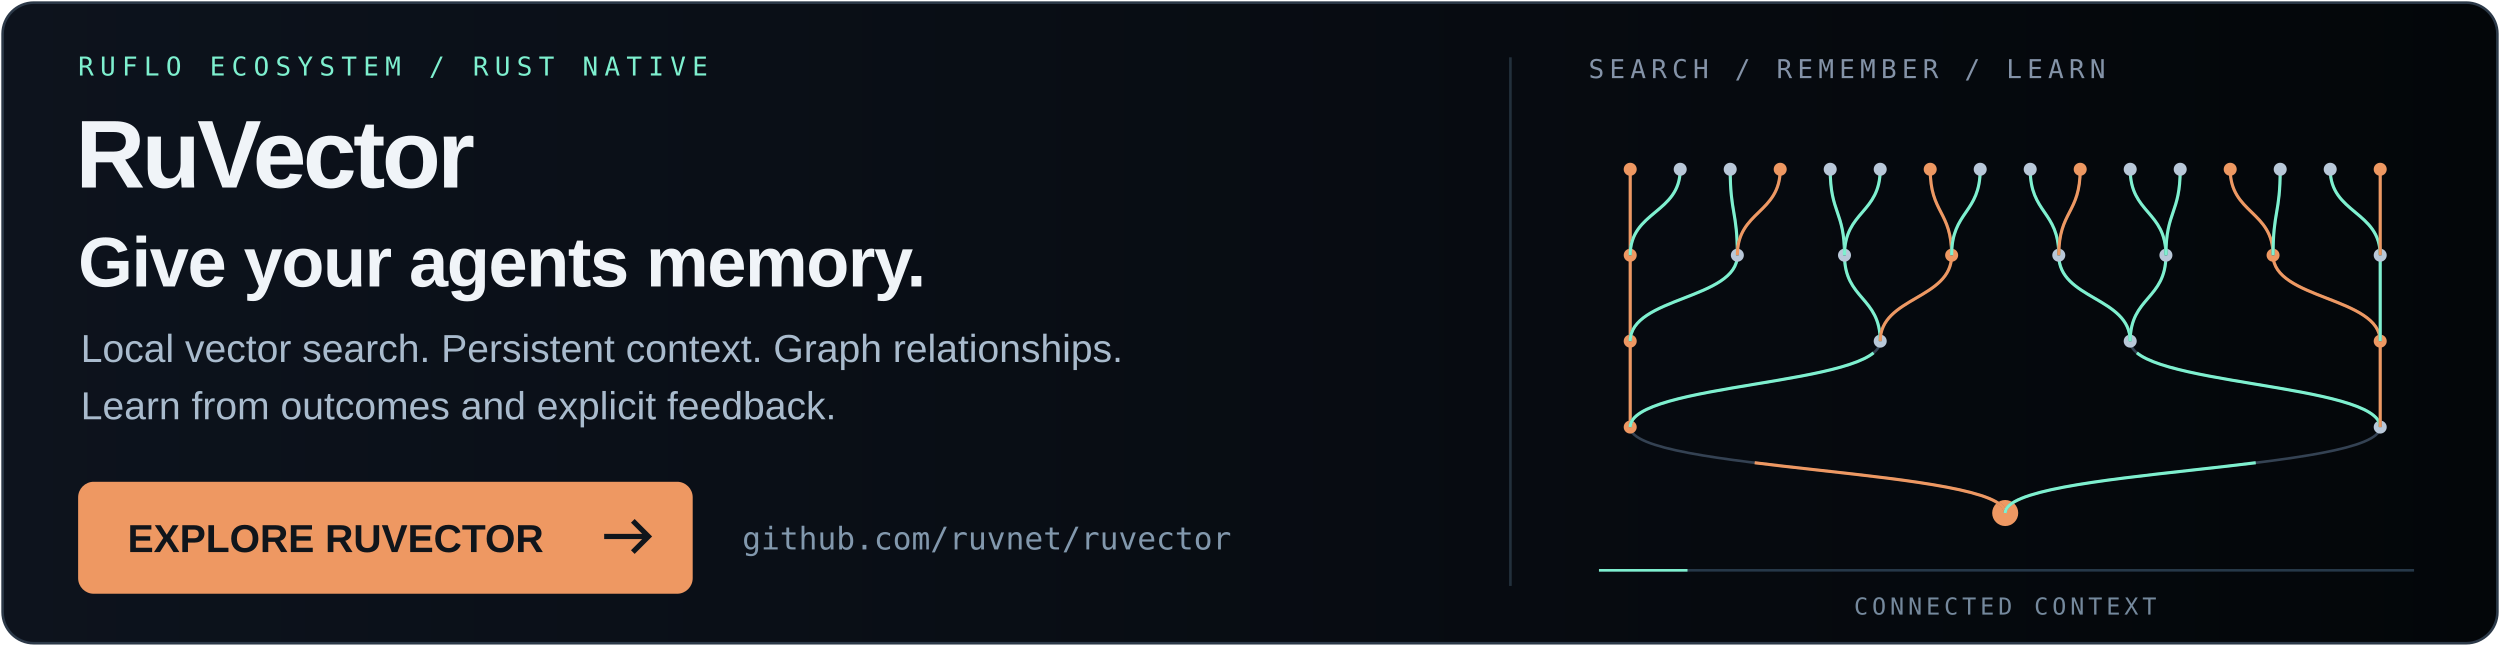
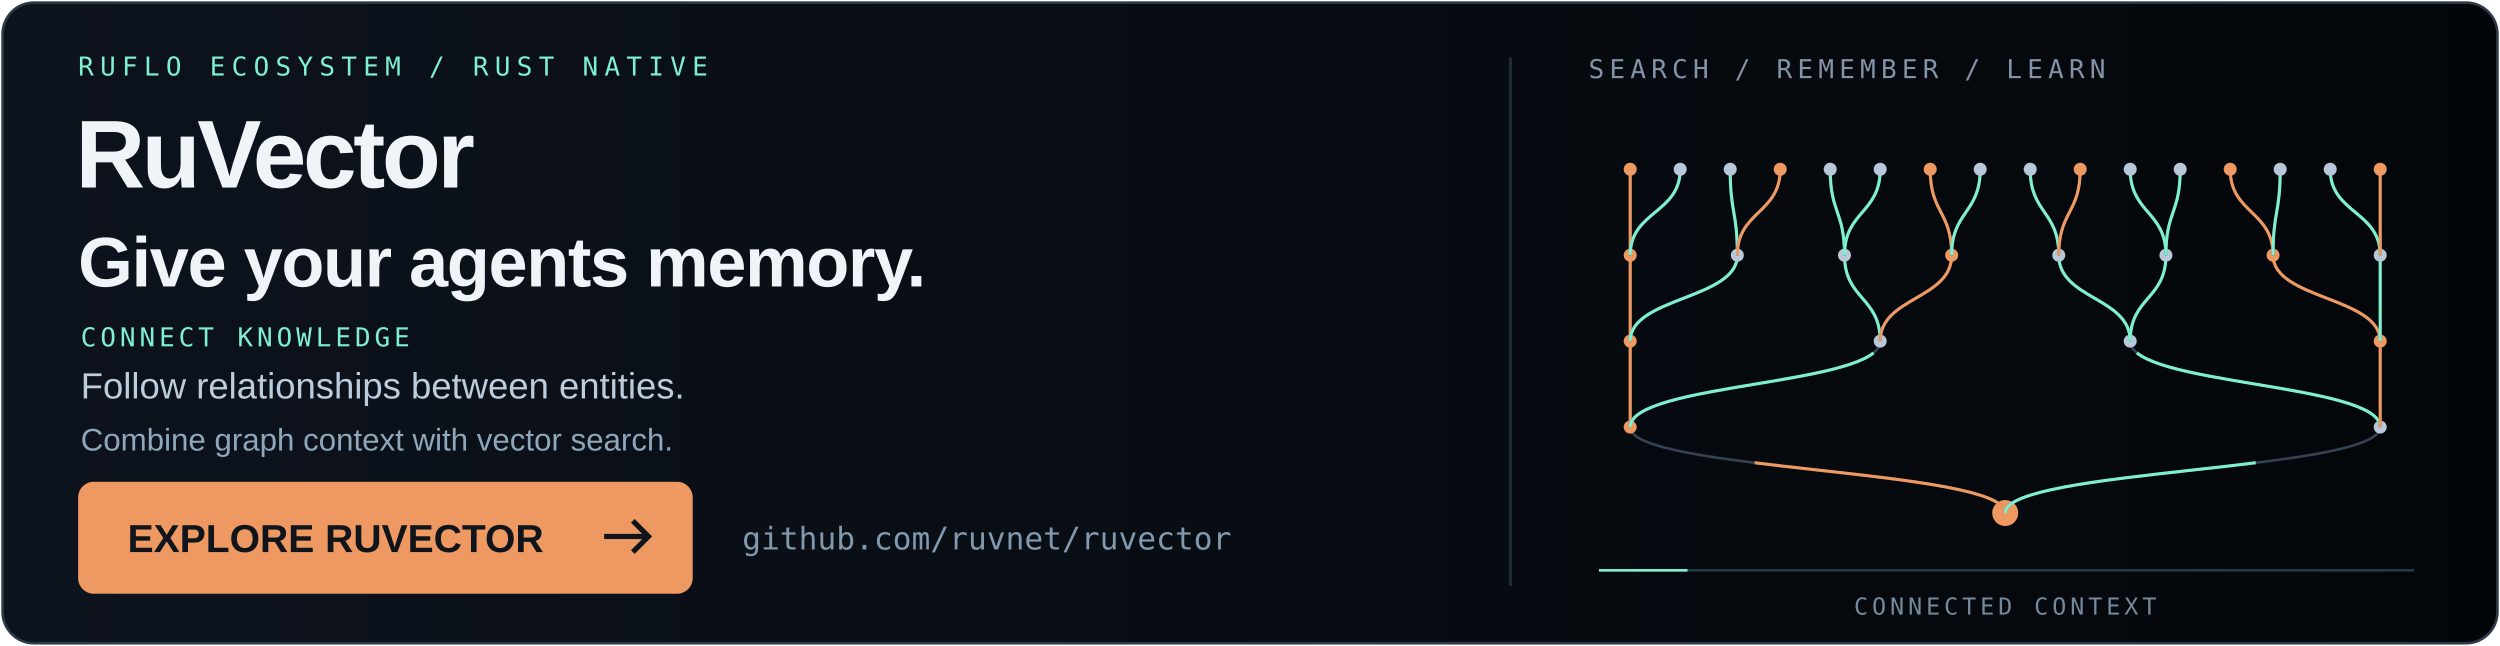
<svg xmlns="http://www.w3.org/2000/svg" width="960" height="248" viewBox="0 0 960 248" role="img" aria-labelledby="t d">
  <defs>
    <linearGradient id="bg">
      <stop stop-color="#0d131d" />
      <stop offset="1" stop-color="#030609" />
    </linearGradient>
  </defs>
-   <style>text{font-family:Arial,Helvetica,sans-serif}.mono{font-family:monospace}.trace{stroke-dasharray:100;animation:trace 5s ease-in-out infinite}.node{animation:pulse 4s ease-in-out infinite}.rail{stroke-dasharray:34 300;animation:rail 5s linear infinite}.arrow{animation:arrow 3s ease-in-out infinite}.cta{animation:cta 4s ease-in-out infinite}@keyframes trace{0%{stroke-dashoffset:100;opacity:.2}55%,80%{stroke-dashoffset:0;opacity:.8}100%{stroke-dashoffset:0;opacity:.2}}@keyframes pulse{0%,100%{opacity:.35}50%{opacity:1}}@keyframes rail{to{stroke-dashoffset:-668}}@keyframes arrow{0%,100%{transform:translateX(0)}50%{transform:translateX(5px)}}@keyframes cta{0%,100%{fill:#ee9862}50%{fill:#ffb882}}@media(prefers-reduced-motion:reduce){*{animation:none!important}}</style>
+   <style>text{font-family:Arial,Helvetica,sans-serif}.mono{font-family:monospace}.trace{stroke-dasharray:100;animation:trace 5s ease-in-out infinite}.node{animation:pulse 4s ease-in-out infinite}.rail{stroke-dasharray:34 300;animation:rail 5s linear infinite}.arrow{animation:arrow 3s ease-in-out infinite}.cta{animation:cta 4s ease-in-out infinite}@keyframes trace{0%{stroke-dashoffset:100;opacity:.2}55%,80%{stroke-dashoffset:0;opacity:.8}100%{stroke-dashoffset:0;opacity:.2}}@keyframes pulse{0%,100%{opacity:.35}50%{opacity:1}}@keyframes rail{to{stroke-dashoffset:-668}}@keyframes arrow{0%,100%{transform:translateX(0)}50%{transform:translateX(5px)}}@keyframes cta{0%,100%{fill:#ee9862}50%{fill:#ffb882}}@media(prefers-reduced-motion:reduce){*{animation:none!important}}.view{opacity:0}.v0{opacity:1}.query{animation:query 4s ease-in-out infinite}.stack{animation:stack 4s ease-in-out infinite}.loop{transform-origin:770px 131px;animation:turn 12s linear infinite}.check{stroke-dasharray:100;animation:draw 4s ease-out infinite}.copy-motion{animation:copy 4s ease-out infinite}@keyframes query{0%,100%{transform:translate(0,0)}50%{transform:translate(100px,-20px)}}@keyframes stack{0%,100%{transform:translateX(0)}50%{transform:translateX(8px)}}@keyframes turn{to{transform:rotate(360deg)}}@keyframes draw{0%{stroke-dashoffset:100}70%,100%{stroke-dashoffset:0}}@keyframes copy{0%{transform:translateY(5px);opacity:.3}15%,90%{transform:translateY(0);opacity:1}100%{opacity:.3}}.v0{animation:view0 16s linear infinite}@keyframes view0{0%{opacity:1}24.99%{opacity:1}25%,100%{opacity:0}}.v1{animation:view1 16s linear infinite}@keyframes view1{0%,24.99%{opacity:0}25%{opacity:1}49.99%{opacity:1}50%,100%{opacity:0}}.v2{animation:view2 16s linear infinite}@keyframes view2{0%,49.99%{opacity:0}50%{opacity:1}74.99%{opacity:1}75%,100%{opacity:0}}.v3{animation:view3 16s linear infinite}@keyframes view3{0%,74.99%{opacity:0}75%{opacity:1}99.99%{opacity:1}100%,100%{opacity:0}}@media(prefers-reduced-motion:reduce){*{animation:none!important}.view{opacity:0!important}.v0{opacity:1!important}}</style>
  <rect x="1" y="1" width="958" height="246" rx="12" fill="url(#bg)" stroke="#2c3948" />
  <path d="M580 22V225" stroke="#22303c" />
  <text x="30" y="29" class="mono" fill="#7ef0cf" font-size="10" letter-spacing="2.4">RUFLO ECOSYSTEM / RUST NATIVE</text>
  <text x="29" y="72" fill="#f0f4f8" font-size="37" font-weight="700" letter-spacing="-1.3">RuVector</text>
  <text x="30" y="110" fill="#f0f4f8" font-size="27" font-weight="700" letter-spacing="-.5">Give your agents memory.</text>
-   <text x="31" y="139" fill="#a9bbcd" font-size="15">Local vector search. Persistent context. Graph relationships.</text>
-   <text x="31" y="161" fill="#a9bbcd" font-size="15">Learn from outcomes and explicit feedback.</text>
+   <g class="view v0">
+     <text x="31" y="133" fill="#7ef0cf" font-size="10" class="mono" letter-spacing="1.5">CONNECT KNOWLEDGE</text>
+     <g class="copy-motion">
+       <text x="31" y="153" fill="#bdcddd" font-size="14">Follow relationships between entities.</text>
+       <text x="31" y="173" fill="#8fa7ba" font-size="12">Combine graph context with vector search.</text>
+     </g>
+   </g>
+   <g class="view v1">
+     <text x="31" y="133" fill="#7ef0cf" font-size="10" class="mono" letter-spacing="1.5">SEARCH BY MEANING</text>
+     <g class="copy-motion">
+       <text x="31" y="153" fill="#bdcddd" font-size="14">Local embeddings make context searchable.</text>
+       <text x="31" y="173" fill="#8fa7ba" font-size="12">Retrieve related information for your agents.</text>
+     </g>
+   </g>
+   <g class="view v2">
+     <text x="31" y="133" fill="#7ef0cf" font-size="10" class="mono" letter-spacing="1.5">REMEMBER ACROSS SESSIONS</text>
+     <g class="copy-motion">
+       <text x="31" y="153" fill="#bdcddd" font-size="14">Keep decisions, episodes and procedures.</text>
+       <text x="31" y="173" fill="#8fa7ba" font-size="12">Bring useful knowledge into the next task.</text>
+     </g>
+   </g>
+   <g class="view v3">
+     <text x="31" y="133" fill="#7ef0cf" font-size="10" class="mono" letter-spacing="1.5">LEARN FROM FEEDBACK</text>
+     <g class="copy-motion">
+       <text x="31" y="153" fill="#bdcddd" font-size="14">Record outcomes. Retain useful patterns.</text>
+       <text x="31" y="173" fill="#8fa7ba" font-size="12">Learning needs explicit feedback, not reads alone.</text>
+     </g>
+   </g>
  <rect class="cta" x="30" y="185" width="236" height="43" rx="6" fill="#ee9862" />
  <text x="49" y="212" fill="#10151b" font-size="15" font-weight="700">EXPLORE RUVECTOR</text>
  <path class="arrow" d="M232 206H249M243 200L249 206L243 212" fill="none" stroke="#10151b" stroke-width="2" />
  <text x="285" y="211" fill="#8298ad" font-size="12" class="mono">github.com/ruvnet/ruvector</text>
  <text x="610" y="30" class="mono" fill="#8493a8" font-size="10" letter-spacing="2">SEARCH / REMEMBER / LEARN</text>
-   <circle class="node" style="animation-delay:0s" cx="770" cy="197" r="5" fill="#ee9862" />
-   <path d="M770 197C770 180 626 181 626 164" fill="none" stroke="#344253" stroke-width="1" />
-   <path class="trace" style="animation-delay:0.25s" pathLength="100" d="M770 197C770 180 626 181 626 164" fill="none" stroke="#ee9862" stroke-width="1.2" />
-   <circle class="node" style="animation-delay:0s" cx="626" cy="164" r="2.5" fill="#ee9862" />
-   <path d="M770 197C770 180 914 181 914 164" fill="none" stroke="#344253" stroke-width="1" />
-   <path class="trace" style="animation-delay:0.29s" pathLength="100" d="M770 197C770 180 914 181 914 164" fill="none" stroke="#7ef0cf" stroke-width="1.2" />
-   <circle class="node" style="animation-delay:0.13s" cx="914" cy="164" r="2.5" fill="#b9c8d9" />
-   <path d="M626 164C626 147 626 148 626 131" fill="none" stroke="#344253" stroke-width="1" />
-   <path class="trace" style="animation-delay:0.5s" pathLength="100" d="M626 164C626 147 626 148 626 131" fill="none" stroke="#ee9862" stroke-width="1.2" />
-   <circle class="node" style="animation-delay:0s" cx="626" cy="131" r="2.5" fill="#ee9862" />
-   <path d="M626 164C626 147 722 148 722 131" fill="none" stroke="#344253" stroke-width="1" />
-   <path class="trace" style="animation-delay:0.54s" pathLength="100" d="M626 164C626 147 722 148 722 131" fill="none" stroke="#7ef0cf" stroke-width="1.2" />
-   <circle class="node" style="animation-delay:0.13s" cx="722" cy="131" r="2.5" fill="#b9c8d9" />
-   <path d="M914 164C914 147 818 148 818 131" fill="none" stroke="#344253" stroke-width="1" />
-   <path class="trace" style="animation-delay:0.58s" pathLength="100" d="M914 164C914 147 818 148 818 131" fill="none" stroke="#7ef0cf" stroke-width="1.2" />
-   <circle class="node" style="animation-delay:0.26s" cx="818" cy="131" r="2.5" fill="#b9c8d9" />
-   <path d="M914 164C914 147 914 148 914 131" fill="none" stroke="#344253" stroke-width="1" />
-   <path class="trace" style="animation-delay:0.62s" pathLength="100" d="M914 164C914 147 914 148 914 131" fill="none" stroke="#ee9862" stroke-width="1.2" />
-   <circle class="node" style="animation-delay:0.39s" cx="914" cy="131" r="2.5" fill="#ee9862" />
-   <path d="M626 131C626 114 626 115 626 98" fill="none" stroke="#344253" stroke-width="1" />
-   <path class="trace" style="animation-delay:0.75s" pathLength="100" d="M626 131C626 114 626 115 626 98" fill="none" stroke="#ee9862" stroke-width="1.2" />
-   <circle class="node" style="animation-delay:0s" cx="626" cy="98" r="2.5" fill="#ee9862" />
-   <path d="M626 131C626 114 667.143 115 667.143 98" fill="none" stroke="#344253" stroke-width="1" />
-   <path class="trace" style="animation-delay:0.79s" pathLength="100" d="M626 131C626 114 667.143 115 667.143 98" fill="none" stroke="#7ef0cf" stroke-width="1.2" />
-   <circle class="node" style="animation-delay:0.13s" cx="667.143" cy="98" r="2.5" fill="#b9c8d9" />
-   <path d="M722 131C722 114 708.286 115 708.286 98" fill="none" stroke="#344253" stroke-width="1" />
-   <path class="trace" style="animation-delay:0.83s" pathLength="100" d="M722 131C722 114 708.286 115 708.286 98" fill="none" stroke="#7ef0cf" stroke-width="1.2" />
-   <circle class="node" style="animation-delay:0.26s" cx="708.286" cy="98" r="2.5" fill="#b9c8d9" />
-   <path d="M722 131C722 114 749.429 115 749.429 98" fill="none" stroke="#344253" stroke-width="1" />
-   <path class="trace" style="animation-delay:0.87s" pathLength="100" d="M722 131C722 114 749.429 115 749.429 98" fill="none" stroke="#ee9862" stroke-width="1.2" />
-   <circle class="node" style="animation-delay:0.39s" cx="749.429" cy="98" r="2.5" fill="#ee9862" />
-   <path d="M818 131C818 114 790.571 115 790.571 98" fill="none" stroke="#344253" stroke-width="1" />
-   <path class="trace" style="animation-delay:0.91s" pathLength="100" d="M818 131C818 114 790.571 115 790.571 98" fill="none" stroke="#7ef0cf" stroke-width="1.2" />
-   <circle class="node" style="animation-delay:0.52s" cx="790.571" cy="98" r="2.5" fill="#b9c8d9" />
-   <path d="M818 131C818 114 831.714 115 831.714 98" fill="none" stroke="#344253" stroke-width="1" />
-   <path class="trace" style="animation-delay:0.95s" pathLength="100" d="M818 131C818 114 831.714 115 831.714 98" fill="none" stroke="#7ef0cf" stroke-width="1.2" />
-   <circle class="node" style="animation-delay:0.65s" cx="831.714" cy="98" r="2.5" fill="#b9c8d9" />
-   <path d="M914 131C914 114 872.857 115 872.857 98" fill="none" stroke="#344253" stroke-width="1" />
-   <path class="trace" style="animation-delay:0.99s" pathLength="100" d="M914 131C914 114 872.857 115 872.857 98" fill="none" stroke="#ee9862" stroke-width="1.2" />
-   <circle class="node" style="animation-delay:0.78s" cx="872.857" cy="98" r="2.5" fill="#ee9862" />
-   <path d="M914 131C914 114 914 115 914 98" fill="none" stroke="#344253" stroke-width="1" />
-   <path class="trace" style="animation-delay:1.03s" pathLength="100" d="M914 131C914 114 914 115 914 98" fill="none" stroke="#7ef0cf" stroke-width="1.2" />
-   <circle class="node" style="animation-delay:0.91s" cx="914" cy="98" r="2.5" fill="#b9c8d9" />
-   <path d="M626 98C626 81 626 82 626 65" fill="none" stroke="#344253" stroke-width="1" />
-   <path class="trace" style="animation-delay:1s" pathLength="100" d="M626 98C626 81 626 82 626 65" fill="none" stroke="#ee9862" stroke-width="1.2" />
-   <circle class="node" style="animation-delay:0s" cx="626" cy="65" r="2.5" fill="#ee9862" />
-   <path d="M626 98C626 81 645.2 82 645.2 65" fill="none" stroke="#344253" stroke-width="1" />
-   <path class="trace" style="animation-delay:1.04s" pathLength="100" d="M626 98C626 81 645.2 82 645.2 65" fill="none" stroke="#7ef0cf" stroke-width="1.2" />
-   <circle class="node" style="animation-delay:0.13s" cx="645.2" cy="65" r="2.5" fill="#b9c8d9" />
-   <path d="M667.143 98C667.143 81 664.4 82 664.4 65" fill="none" stroke="#344253" stroke-width="1" />
-   <path class="trace" style="animation-delay:1.08s" pathLength="100" d="M667.143 98C667.143 81 664.4 82 664.4 65" fill="none" stroke="#7ef0cf" stroke-width="1.2" />
-   <circle class="node" style="animation-delay:0.26s" cx="664.4" cy="65" r="2.5" fill="#b9c8d9" />
-   <path d="M667.143 98C667.143 81 683.6 82 683.6 65" fill="none" stroke="#344253" stroke-width="1" />
-   <path class="trace" style="animation-delay:1.12s" pathLength="100" d="M667.143 98C667.143 81 683.6 82 683.6 65" fill="none" stroke="#ee9862" stroke-width="1.2" />
-   <circle class="node" style="animation-delay:0.39s" cx="683.6" cy="65" r="2.5" fill="#ee9862" />
-   <path d="M708.286 98C708.286 81 702.8 82 702.8 65" fill="none" stroke="#344253" stroke-width="1" />
-   <path class="trace" style="animation-delay:1.16s" pathLength="100" d="M708.286 98C708.286 81 702.8 82 702.8 65" fill="none" stroke="#7ef0cf" stroke-width="1.2" />
-   <circle class="node" style="animation-delay:0.52s" cx="702.8" cy="65" r="2.5" fill="#b9c8d9" />
-   <path d="M708.286 98C708.286 81 722 82 722 65" fill="none" stroke="#344253" stroke-width="1" />
-   <path class="trace" style="animation-delay:1.2s" pathLength="100" d="M708.286 98C708.286 81 722 82 722 65" fill="none" stroke="#7ef0cf" stroke-width="1.2" />
-   <circle class="node" style="animation-delay:0.65s" cx="722" cy="65" r="2.5" fill="#b9c8d9" />
-   <path d="M749.429 98C749.429 81 741.2 82 741.2 65" fill="none" stroke="#344253" stroke-width="1" />
-   <path class="trace" style="animation-delay:1.24s" pathLength="100" d="M749.429 98C749.429 81 741.2 82 741.2 65" fill="none" stroke="#ee9862" stroke-width="1.2" />
-   <circle class="node" style="animation-delay:0.78s" cx="741.2" cy="65" r="2.5" fill="#ee9862" />
-   <path d="M749.429 98C749.429 81 760.4 82 760.4 65" fill="none" stroke="#344253" stroke-width="1" />
-   <path class="trace" style="animation-delay:1.28s" pathLength="100" d="M749.429 98C749.429 81 760.4 82 760.4 65" fill="none" stroke="#7ef0cf" stroke-width="1.2" />
-   <circle class="node" style="animation-delay:0.91s" cx="760.4" cy="65" r="2.5" fill="#b9c8d9" />
-   <path d="M790.571 98C790.571 81 779.6 82 779.6 65" fill="none" stroke="#344253" stroke-width="1" />
-   <path class="trace" style="animation-delay:1.32s" pathLength="100" d="M790.571 98C790.571 81 779.6 82 779.6 65" fill="none" stroke="#7ef0cf" stroke-width="1.2" />
-   <circle class="node" style="animation-delay:1.04s" cx="779.6" cy="65" r="2.5" fill="#b9c8d9" />
-   <path d="M790.571 98C790.571 81 798.8 82 798.8 65" fill="none" stroke="#344253" stroke-width="1" />
-   <path class="trace" style="animation-delay:1.36s" pathLength="100" d="M790.571 98C790.571 81 798.8 82 798.8 65" fill="none" stroke="#ee9862" stroke-width="1.2" />
-   <circle class="node" style="animation-delay:1.17s" cx="798.8" cy="65" r="2.5" fill="#ee9862" />
-   <path d="M831.714 98C831.714 81 818 82 818 65" fill="none" stroke="#344253" stroke-width="1" />
-   <path class="trace" style="animation-delay:1.4s" pathLength="100" d="M831.714 98C831.714 81 818 82 818 65" fill="none" stroke="#7ef0cf" stroke-width="1.2" />
-   <circle class="node" style="animation-delay:1.3s" cx="818" cy="65" r="2.5" fill="#b9c8d9" />
-   <path d="M831.714 98C831.714 81 837.2 82 837.2 65" fill="none" stroke="#344253" stroke-width="1" />
-   <path class="trace" style="animation-delay:1.44s" pathLength="100" d="M831.714 98C831.714 81 837.2 82 837.2 65" fill="none" stroke="#7ef0cf" stroke-width="1.2" />
-   <circle class="node" style="animation-delay:1.43s" cx="837.2" cy="65" r="2.5" fill="#b9c8d9" />
-   <path d="M872.857 98C872.857 81 856.4 82 856.4 65" fill="none" stroke="#344253" stroke-width="1" />
-   <path class="trace" style="animation-delay:1.48s" pathLength="100" d="M872.857 98C872.857 81 856.4 82 856.4 65" fill="none" stroke="#ee9862" stroke-width="1.2" />
-   <circle class="node" style="animation-delay:1.56s" cx="856.4" cy="65" r="2.5" fill="#ee9862" />
-   <path d="M872.857 98C872.857 81 875.6 82 875.6 65" fill="none" stroke="#344253" stroke-width="1" />
-   <path class="trace" style="animation-delay:1.52s" pathLength="100" d="M872.857 98C872.857 81 875.6 82 875.6 65" fill="none" stroke="#7ef0cf" stroke-width="1.2" />
-   <circle class="node" style="animation-delay:1.69s" cx="875.6" cy="65" r="2.5" fill="#b9c8d9" />
-   <path d="M914 98C914 81 894.8 82 894.8 65" fill="none" stroke="#344253" stroke-width="1" />
-   <path class="trace" style="animation-delay:1.56s" pathLength="100" d="M914 98C914 81 894.8 82 894.8 65" fill="none" stroke="#7ef0cf" stroke-width="1.2" />
-   <circle class="node" style="animation-delay:1.82s" cx="894.8" cy="65" r="2.5" fill="#b9c8d9" />
-   <path d="M914 98C914 81 914 82 914 65" fill="none" stroke="#344253" stroke-width="1" />
-   <path class="trace" style="animation-delay:1.6s" pathLength="100" d="M914 98C914 81 914 82 914 65" fill="none" stroke="#ee9862" stroke-width="1.2" />
-   <circle class="node" style="animation-delay:1.95s" cx="914" cy="65" r="2.5" fill="#ee9862" />
+   <g class="view v0">
+     <circle class="node" style="animation-delay:0s" cx="770" cy="197" r="5" fill="#ee9862" />
+     <path d="M770 197C770 180 626 181 626 164" fill="none" stroke="#344253" stroke-width="1" />
+     <path class="trace" style="animation-delay:0.25s" pathLength="100" d="M770 197C770 180 626 181 626 164" fill="none" stroke="#ee9862" stroke-width="1.2" />
+     <circle class="node" style="animation-delay:0s" cx="626" cy="164" r="2.5" fill="#ee9862" />
+     <path d="M770 197C770 180 914 181 914 164" fill="none" stroke="#344253" stroke-width="1" />
+     <path class="trace" style="animation-delay:0.29s" pathLength="100" d="M770 197C770 180 914 181 914 164" fill="none" stroke="#7ef0cf" stroke-width="1.2" />
+     <circle class="node" style="animation-delay:0.13s" cx="914" cy="164" r="2.5" fill="#b9c8d9" />
+     <path d="M626 164C626 147 626 148 626 131" fill="none" stroke="#344253" stroke-width="1" />
+     <path class="trace" style="animation-delay:0.5s" pathLength="100" d="M626 164C626 147 626 148 626 131" fill="none" stroke="#ee9862" stroke-width="1.2" />
+     <circle class="node" style="animation-delay:0s" cx="626" cy="131" r="2.5" fill="#ee9862" />
+     <path d="M626 164C626 147 722 148 722 131" fill="none" stroke="#344253" stroke-width="1" />
+     <path class="trace" style="animation-delay:0.54s" pathLength="100" d="M626 164C626 147 722 148 722 131" fill="none" stroke="#7ef0cf" stroke-width="1.2" />
+     <circle class="node" style="animation-delay:0.13s" cx="722" cy="131" r="2.5" fill="#b9c8d9" />
+     <path d="M914 164C914 147 818 148 818 131" fill="none" stroke="#344253" stroke-width="1" />
+     <path class="trace" style="animation-delay:0.58s" pathLength="100" d="M914 164C914 147 818 148 818 131" fill="none" stroke="#7ef0cf" stroke-width="1.2" />
+     <circle class="node" style="animation-delay:0.26s" cx="818" cy="131" r="2.5" fill="#b9c8d9" />
+     <path d="M914 164C914 147 914 148 914 131" fill="none" stroke="#344253" stroke-width="1" />
+     <path class="trace" style="animation-delay:0.62s" pathLength="100" d="M914 164C914 147 914 148 914 131" fill="none" stroke="#ee9862" stroke-width="1.2" />
+     <circle class="node" style="animation-delay:0.39s" cx="914" cy="131" r="2.5" fill="#ee9862" />
+     <path d="M626 131C626 114 626 115 626 98" fill="none" stroke="#344253" stroke-width="1" />
+     <path class="trace" style="animation-delay:0.75s" pathLength="100" d="M626 131C626 114 626 115 626 98" fill="none" stroke="#ee9862" stroke-width="1.2" />
+     <circle class="node" style="animation-delay:0s" cx="626" cy="98" r="2.5" fill="#ee9862" />
+     <path d="M626 131C626 114 667.143 115 667.143 98" fill="none" stroke="#344253" stroke-width="1" />
+     <path class="trace" style="animation-delay:0.79s" pathLength="100" d="M626 131C626 114 667.143 115 667.143 98" fill="none" stroke="#7ef0cf" stroke-width="1.2" />
+     <circle class="node" style="animation-delay:0.13s" cx="667.143" cy="98" r="2.5" fill="#b9c8d9" />
+     <path d="M722 131C722 114 708.286 115 708.286 98" fill="none" stroke="#344253" stroke-width="1" />
+     <path class="trace" style="animation-delay:0.83s" pathLength="100" d="M722 131C722 114 708.286 115 708.286 98" fill="none" stroke="#7ef0cf" stroke-width="1.2" />
+     <circle class="node" style="animation-delay:0.26s" cx="708.286" cy="98" r="2.5" fill="#b9c8d9" />
+     <path d="M722 131C722 114 749.429 115 749.429 98" fill="none" stroke="#344253" stroke-width="1" />
+     <path class="trace" style="animation-delay:0.87s" pathLength="100" d="M722 131C722 114 749.429 115 749.429 98" fill="none" stroke="#ee9862" stroke-width="1.2" />
+     <circle class="node" style="animation-delay:0.39s" cx="749.429" cy="98" r="2.5" fill="#ee9862" />
+     <path d="M818 131C818 114 790.571 115 790.571 98" fill="none" stroke="#344253" stroke-width="1" />
+     <path class="trace" style="animation-delay:0.91s" pathLength="100" d="M818 131C818 114 790.571 115 790.571 98" fill="none" stroke="#7ef0cf" stroke-width="1.2" />
+     <circle class="node" style="animation-delay:0.52s" cx="790.571" cy="98" r="2.5" fill="#b9c8d9" />
+     <path d="M818 131C818 114 831.714 115 831.714 98" fill="none" stroke="#344253" stroke-width="1" />
+     <path class="trace" style="animation-delay:0.95s" pathLength="100" d="M818 131C818 114 831.714 115 831.714 98" fill="none" stroke="#7ef0cf" stroke-width="1.2" />
+     <circle class="node" style="animation-delay:0.65s" cx="831.714" cy="98" r="2.5" fill="#b9c8d9" />
+     <path d="M914 131C914 114 872.857 115 872.857 98" fill="none" stroke="#344253" stroke-width="1" />
+     <path class="trace" style="animation-delay:0.99s" pathLength="100" d="M914 131C914 114 872.857 115 872.857 98" fill="none" stroke="#ee9862" stroke-width="1.2" />
+     <circle class="node" style="animation-delay:0.78s" cx="872.857" cy="98" r="2.5" fill="#ee9862" />
+     <path d="M914 131C914 114 914 115 914 98" fill="none" stroke="#344253" stroke-width="1" />
+     <path class="trace" style="animation-delay:1.03s" pathLength="100" d="M914 131C914 114 914 115 914 98" fill="none" stroke="#7ef0cf" stroke-width="1.2" />
+     <circle class="node" style="animation-delay:0.91s" cx="914" cy="98" r="2.5" fill="#b9c8d9" />
+     <path d="M626 98C626 81 626 82 626 65" fill="none" stroke="#344253" stroke-width="1" />
+     <path class="trace" style="animation-delay:1s" pathLength="100" d="M626 98C626 81 626 82 626 65" fill="none" stroke="#ee9862" stroke-width="1.2" />
+     <circle class="node" style="animation-delay:0s" cx="626" cy="65" r="2.5" fill="#ee9862" />
+     <path d="M626 98C626 81 645.2 82 645.2 65" fill="none" stroke="#344253" stroke-width="1" />
+     <path class="trace" style="animation-delay:1.04s" pathLength="100" d="M626 98C626 81 645.2 82 645.2 65" fill="none" stroke="#7ef0cf" stroke-width="1.2" />
+     <circle class="node" style="animation-delay:0.13s" cx="645.2" cy="65" r="2.5" fill="#b9c8d9" />
+     <path d="M667.143 98C667.143 81 664.4 82 664.4 65" fill="none" stroke="#344253" stroke-width="1" />
+     <path class="trace" style="animation-delay:1.08s" pathLength="100" d="M667.143 98C667.143 81 664.4 82 664.4 65" fill="none" stroke="#7ef0cf" stroke-width="1.2" />
+     <circle class="node" style="animation-delay:0.26s" cx="664.4" cy="65" r="2.5" fill="#b9c8d9" />
+     <path d="M667.143 98C667.143 81 683.6 82 683.6 65" fill="none" stroke="#344253" stroke-width="1" />
+     <path class="trace" style="animation-delay:1.12s" pathLength="100" d="M667.143 98C667.143 81 683.6 82 683.6 65" fill="none" stroke="#ee9862" stroke-width="1.2" />
+     <circle class="node" style="animation-delay:0.39s" cx="683.6" cy="65" r="2.5" fill="#ee9862" />
+     <path d="M708.286 98C708.286 81 702.8 82 702.8 65" fill="none" stroke="#344253" stroke-width="1" />
+     <path class="trace" style="animation-delay:1.16s" pathLength="100" d="M708.286 98C708.286 81 702.8 82 702.8 65" fill="none" stroke="#7ef0cf" stroke-width="1.2" />
+     <circle class="node" style="animation-delay:0.52s" cx="702.8" cy="65" r="2.5" fill="#b9c8d9" />
+     <path d="M708.286 98C708.286 81 722 82 722 65" fill="none" stroke="#344253" stroke-width="1" />
+     <path class="trace" style="animation-delay:1.2s" pathLength="100" d="M708.286 98C708.286 81 722 82 722 65" fill="none" stroke="#7ef0cf" stroke-width="1.2" />
+     <circle class="node" style="animation-delay:0.65s" cx="722" cy="65" r="2.5" fill="#b9c8d9" />
+     <path d="M749.429 98C749.429 81 741.2 82 741.2 65" fill="none" stroke="#344253" stroke-width="1" />
+     <path class="trace" style="animation-delay:1.24s" pathLength="100" d="M749.429 98C749.429 81 741.2 82 741.2 65" fill="none" stroke="#ee9862" stroke-width="1.2" />
+     <circle class="node" style="animation-delay:0.78s" cx="741.2" cy="65" r="2.5" fill="#ee9862" />
+     <path d="M749.429 98C749.429 81 760.4 82 760.4 65" fill="none" stroke="#344253" stroke-width="1" />
+     <path class="trace" style="animation-delay:1.28s" pathLength="100" d="M749.429 98C749.429 81 760.4 82 760.4 65" fill="none" stroke="#7ef0cf" stroke-width="1.2" />
+     <circle class="node" style="animation-delay:0.91s" cx="760.4" cy="65" r="2.5" fill="#b9c8d9" />
+     <path d="M790.571 98C790.571 81 779.6 82 779.6 65" fill="none" stroke="#344253" stroke-width="1" />
+     <path class="trace" style="animation-delay:1.32s" pathLength="100" d="M790.571 98C790.571 81 779.6 82 779.6 65" fill="none" stroke="#7ef0cf" stroke-width="1.2" />
+     <circle class="node" style="animation-delay:1.04s" cx="779.6" cy="65" r="2.5" fill="#b9c8d9" />
+     <path d="M790.571 98C790.571 81 798.8 82 798.8 65" fill="none" stroke="#344253" stroke-width="1" />
+     <path class="trace" style="animation-delay:1.36s" pathLength="100" d="M790.571 98C790.571 81 798.8 82 798.8 65" fill="none" stroke="#ee9862" stroke-width="1.2" />
+     <circle class="node" style="animation-delay:1.17s" cx="798.8" cy="65" r="2.5" fill="#ee9862" />
+     <path d="M831.714 98C831.714 81 818 82 818 65" fill="none" stroke="#344253" stroke-width="1" />
+     <path class="trace" style="animation-delay:1.4s" pathLength="100" d="M831.714 98C831.714 81 818 82 818 65" fill="none" stroke="#7ef0cf" stroke-width="1.2" />
+     <circle class="node" style="animation-delay:1.3s" cx="818" cy="65" r="2.5" fill="#b9c8d9" />
+     <path d="M831.714 98C831.714 81 837.2 82 837.2 65" fill="none" stroke="#344253" stroke-width="1" />
+     <path class="trace" style="animation-delay:1.44s" pathLength="100" d="M831.714 98C831.714 81 837.2 82 837.2 65" fill="none" stroke="#7ef0cf" stroke-width="1.2" />
+     <circle class="node" style="animation-delay:1.43s" cx="837.2" cy="65" r="2.5" fill="#b9c8d9" />
+     <path d="M872.857 98C872.857 81 856.4 82 856.4 65" fill="none" stroke="#344253" stroke-width="1" />
+     <path class="trace" style="animation-delay:1.48s" pathLength="100" d="M872.857 98C872.857 81 856.4 82 856.4 65" fill="none" stroke="#ee9862" stroke-width="1.2" />
+     <circle class="node" style="animation-delay:1.56s" cx="856.4" cy="65" r="2.5" fill="#ee9862" />
+     <path d="M872.857 98C872.857 81 875.6 82 875.6 65" fill="none" stroke="#344253" stroke-width="1" />
+     <path class="trace" style="animation-delay:1.52s" pathLength="100" d="M872.857 98C872.857 81 875.6 82 875.6 65" fill="none" stroke="#7ef0cf" stroke-width="1.2" />
+     <circle class="node" style="animation-delay:1.69s" cx="875.6" cy="65" r="2.5" fill="#b9c8d9" />
+     <path d="M914 98C914 81 894.8 82 894.8 65" fill="none" stroke="#344253" stroke-width="1" />
+     <path class="trace" style="animation-delay:1.56s" pathLength="100" d="M914 98C914 81 894.8 82 894.8 65" fill="none" stroke="#7ef0cf" stroke-width="1.2" />
+     <circle class="node" style="animation-delay:1.82s" cx="894.8" cy="65" r="2.5" fill="#b9c8d9" />
+     <path d="M914 98C914 81 914 82 914 65" fill="none" stroke="#344253" stroke-width="1" />
+     <path class="trace" style="animation-delay:1.6s" pathLength="100" d="M914 98C914 81 914 82 914 65" fill="none" stroke="#ee9862" stroke-width="1.2" />
+     <circle class="node" style="animation-delay:1.95s" cx="914" cy="65" r="2.5" fill="#ee9862" />
+   </g>
+   <g class="view v1">
+     <g fill="none" stroke="#334a60">
+       <ellipse cx="770" cy="130" rx="126" ry="58" />
+       <ellipse cx="770" cy="130" rx="90" ry="72" />
+     </g>
+     <circle class="node" style="animation-delay:0s" cx="640" cy="74" r="4" fill="#ee9862" />
+     <circle class="node" style="animation-delay:0.12s" cx="701" cy="117" r="2" fill="#768da8" />
+     <circle class="node" style="animation-delay:0.24s" cx="762" cy="160" r="2" fill="#768da8" />
+     <circle class="node" style="animation-delay:0.36s" cx="823" cy="90" r="2" fill="#768da8" />
+     <circle class="node" style="animation-delay:0.48s" cx="884" cy="133" r="2" fill="#768da8" />
+     <circle class="node" style="animation-delay:0.6s" cx="679" cy="176" r="4" fill="#ee9862" />
+     <circle class="node" style="animation-delay:0.72s" cx="740" cy="106" r="2" fill="#768da8" />
+     <circle class="node" style="animation-delay:0.84s" cx="801" cy="149" r="2" fill="#768da8" />
+     <circle class="node" style="animation-delay:0.96s" cx="862" cy="79" r="2" fill="#768da8" />
+     <circle class="node" style="animation-delay:1.08s" cx="657" cy="122" r="2" fill="#768da8" />
+     <circle class="node" style="animation-delay:1.2s" cx="718" cy="165" r="4" fill="#ee9862" />
+     <circle class="node" style="animation-delay:1.32s" cx="779" cy="95" r="2" fill="#768da8" />
+     <circle class="node" style="animation-delay:1.44s" cx="840" cy="138" r="2" fill="#768da8" />
+     <circle class="node" style="animation-delay:1.56s" cx="901" cy="181" r="2" fill="#768da8" />
+     <circle class="node" style="animation-delay:1.68s" cx="696" cy="111" r="2" fill="#768da8" />
+     <circle class="node" style="animation-delay:1.8s" cx="757" cy="154" r="4" fill="#ee9862" />
+     <circle class="node" style="animation-delay:1.92s" cx="818" cy="84" r="2" fill="#768da8" />
+     <circle class="node" style="animation-delay:2.04s" cx="879" cy="127" r="2" fill="#768da8" />
+     <circle class="node" style="animation-delay:2.16s" cx="674" cy="170" r="2" fill="#768da8" />
+     <circle class="node" style="animation-delay:2.28s" cx="735" cy="100" r="2" fill="#768da8" />
+     <circle class="node" style="animation-delay:2.4s" cx="796" cy="143" r="4" fill="#ee9862" />
+     <circle class="node" style="animation-delay:2.52s" cx="857" cy="186" r="2" fill="#768da8" />
+     <circle class="node" style="animation-delay:2.64s" cx="652" cy="116" r="2" fill="#768da8" />
+     <circle class="node" style="animation-delay:2.76s" cx="713" cy="159" r="2" fill="#768da8" />
+     <circle class="node" style="animation-delay:2.88s" cx="774" cy="89" r="2" fill="#768da8" />
+     <g class="query">
+       <circle cx="716" cy="128" r="27" fill="#7ef0cf" fill-opacity=".05" stroke="#7ef0cf" />
+       <circle cx="716" cy="128" r="4" fill="#7ef0cf" />
+     </g>
+     <path class="rail" d="M643 185L695 160L741 130L817 107L883 88" fill="none" stroke="#ee9862" stroke-width="2" />
+   </g>
+   <g class="view v2">
+     <g class="stack" style="animation-delay:0s">
+       <rect x="640" y="70" width="233" height="42" rx="5" fill="#0e1b28" stroke="#344b5c" />
+       <circle cx="656" cy="90" r="3" fill="#7ef0cf" />
+       <text x="672" y="94" fill="#bdcddd" font-size="12" class="mono">DECISIONS</text>
+       <path class="rail" d="M675 103H860" stroke="#ee9862" />
+     </g>
+     <g class="stack" style="animation-delay:0.5s">
+       <rect x="655" y="107" width="233" height="42" rx="5" fill="#0e1b28" stroke="#344b5c" />
+       <circle cx="671" cy="127" r="3" fill="#7ef0cf" />
+       <text x="687" y="131" fill="#bdcddd" font-size="12" class="mono">EPISODES</text>
+       <path class="rail" d="M690 140H875" stroke="#ee9862" />
+     </g>
+     <g class="stack" style="animation-delay:1s">
+       <rect x="670" y="144" width="233" height="42" rx="5" fill="#0e1b28" stroke="#344b5c" />
+       <circle cx="686" cy="164" r="3" fill="#7ef0cf" />
+       <text x="702" y="168" fill="#bdcddd" font-size="12" class="mono">PROCEDURES</text>
+       <path class="rail" d="M705 177H890" stroke="#ee9862" />
+     </g>
+   </g>
+   <g class="view v3">
+     <g class="loop">
+       <ellipse cx="770" cy="131" rx="112" ry="68" fill="none" stroke="#344b5c" />
+       <ellipse cx="770" cy="131" rx="112" ry="68" fill="none" stroke="#7ef0cf" stroke-width="2" stroke-dasharray="60 35" />
+       <circle cx="882" cy="131" r="5" fill="#ee9862" />
+     </g>
+     <path class="check" d="M743 132L763 152L798 111" fill="none" stroke="#ee9862" stroke-width="3" />
+     <text x="770" y="188" text-anchor="middle" fill="#a9bbcd" font-size="11" class="mono">OUTCOME → PATTERN → REUSE</text>
+   </g>
  <path d="M614 219H927" stroke="#263849" />
  <path class="rail" d="M614 219H927" stroke="#7ef0cf" />
  <text x="770" y="236" text-anchor="middle" class="mono" fill="#75899d" font-size="9" letter-spacing="1.5">CONNECTED CONTEXT</text>
</svg>
